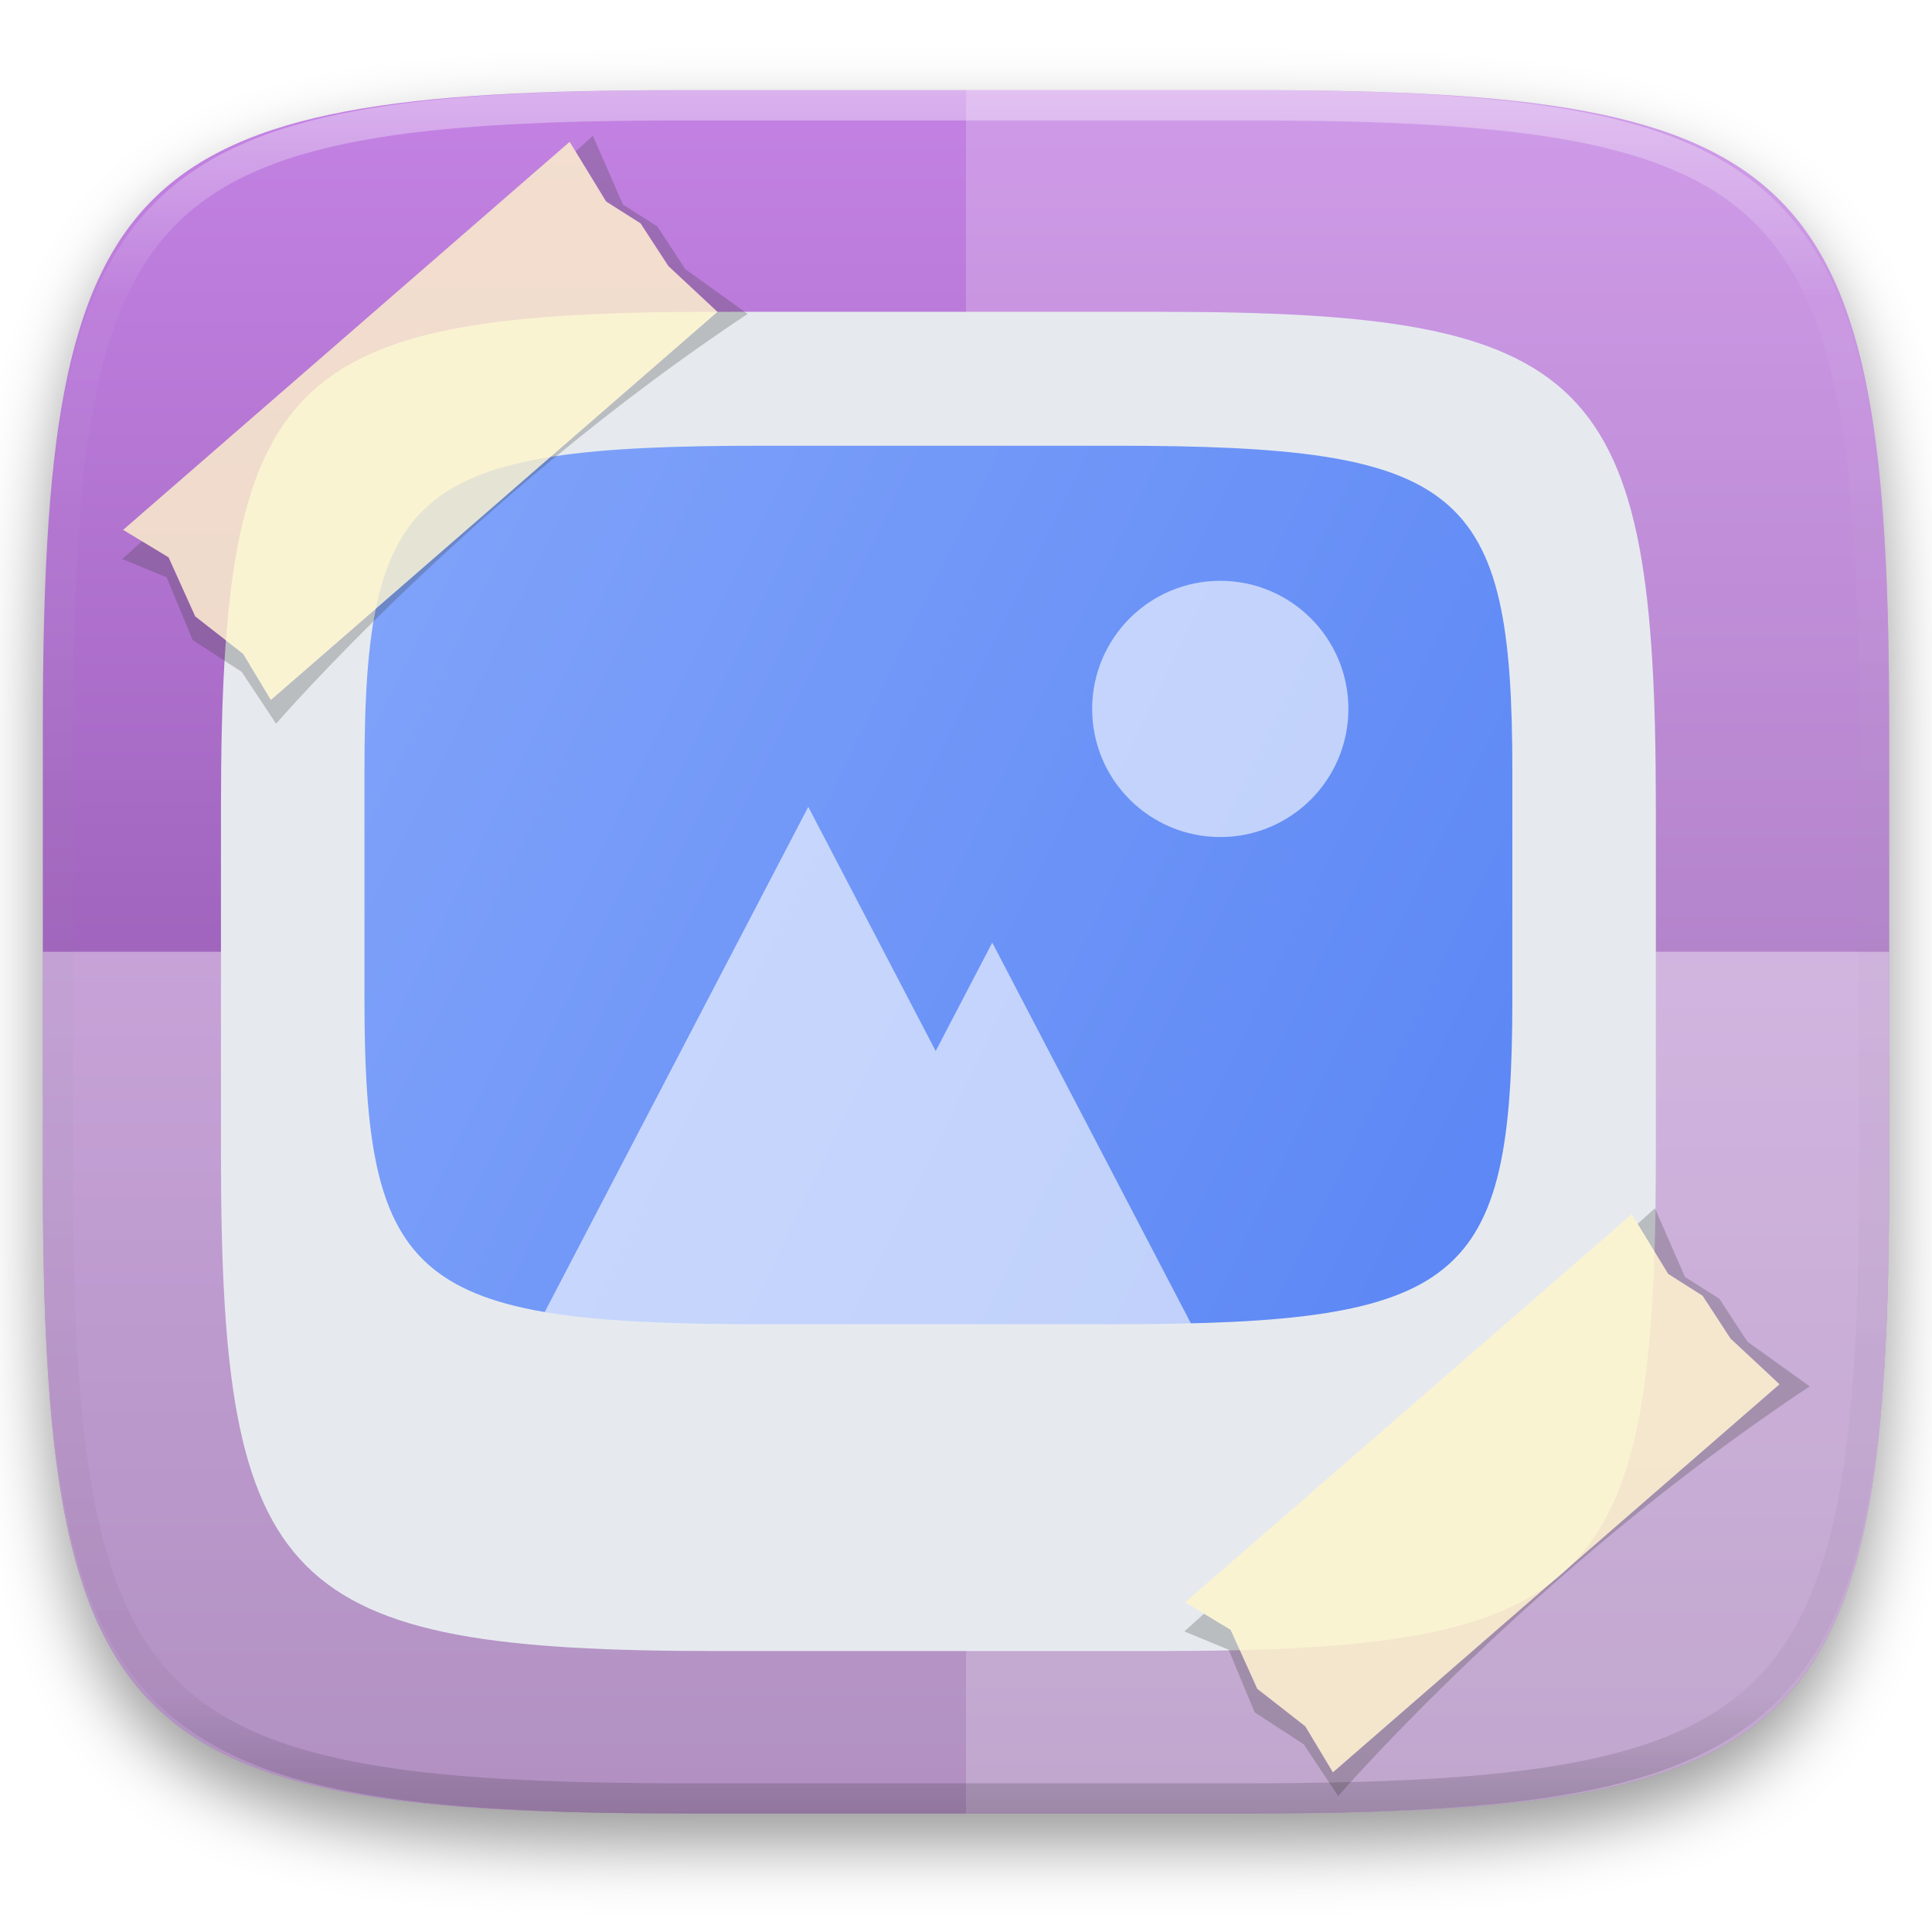
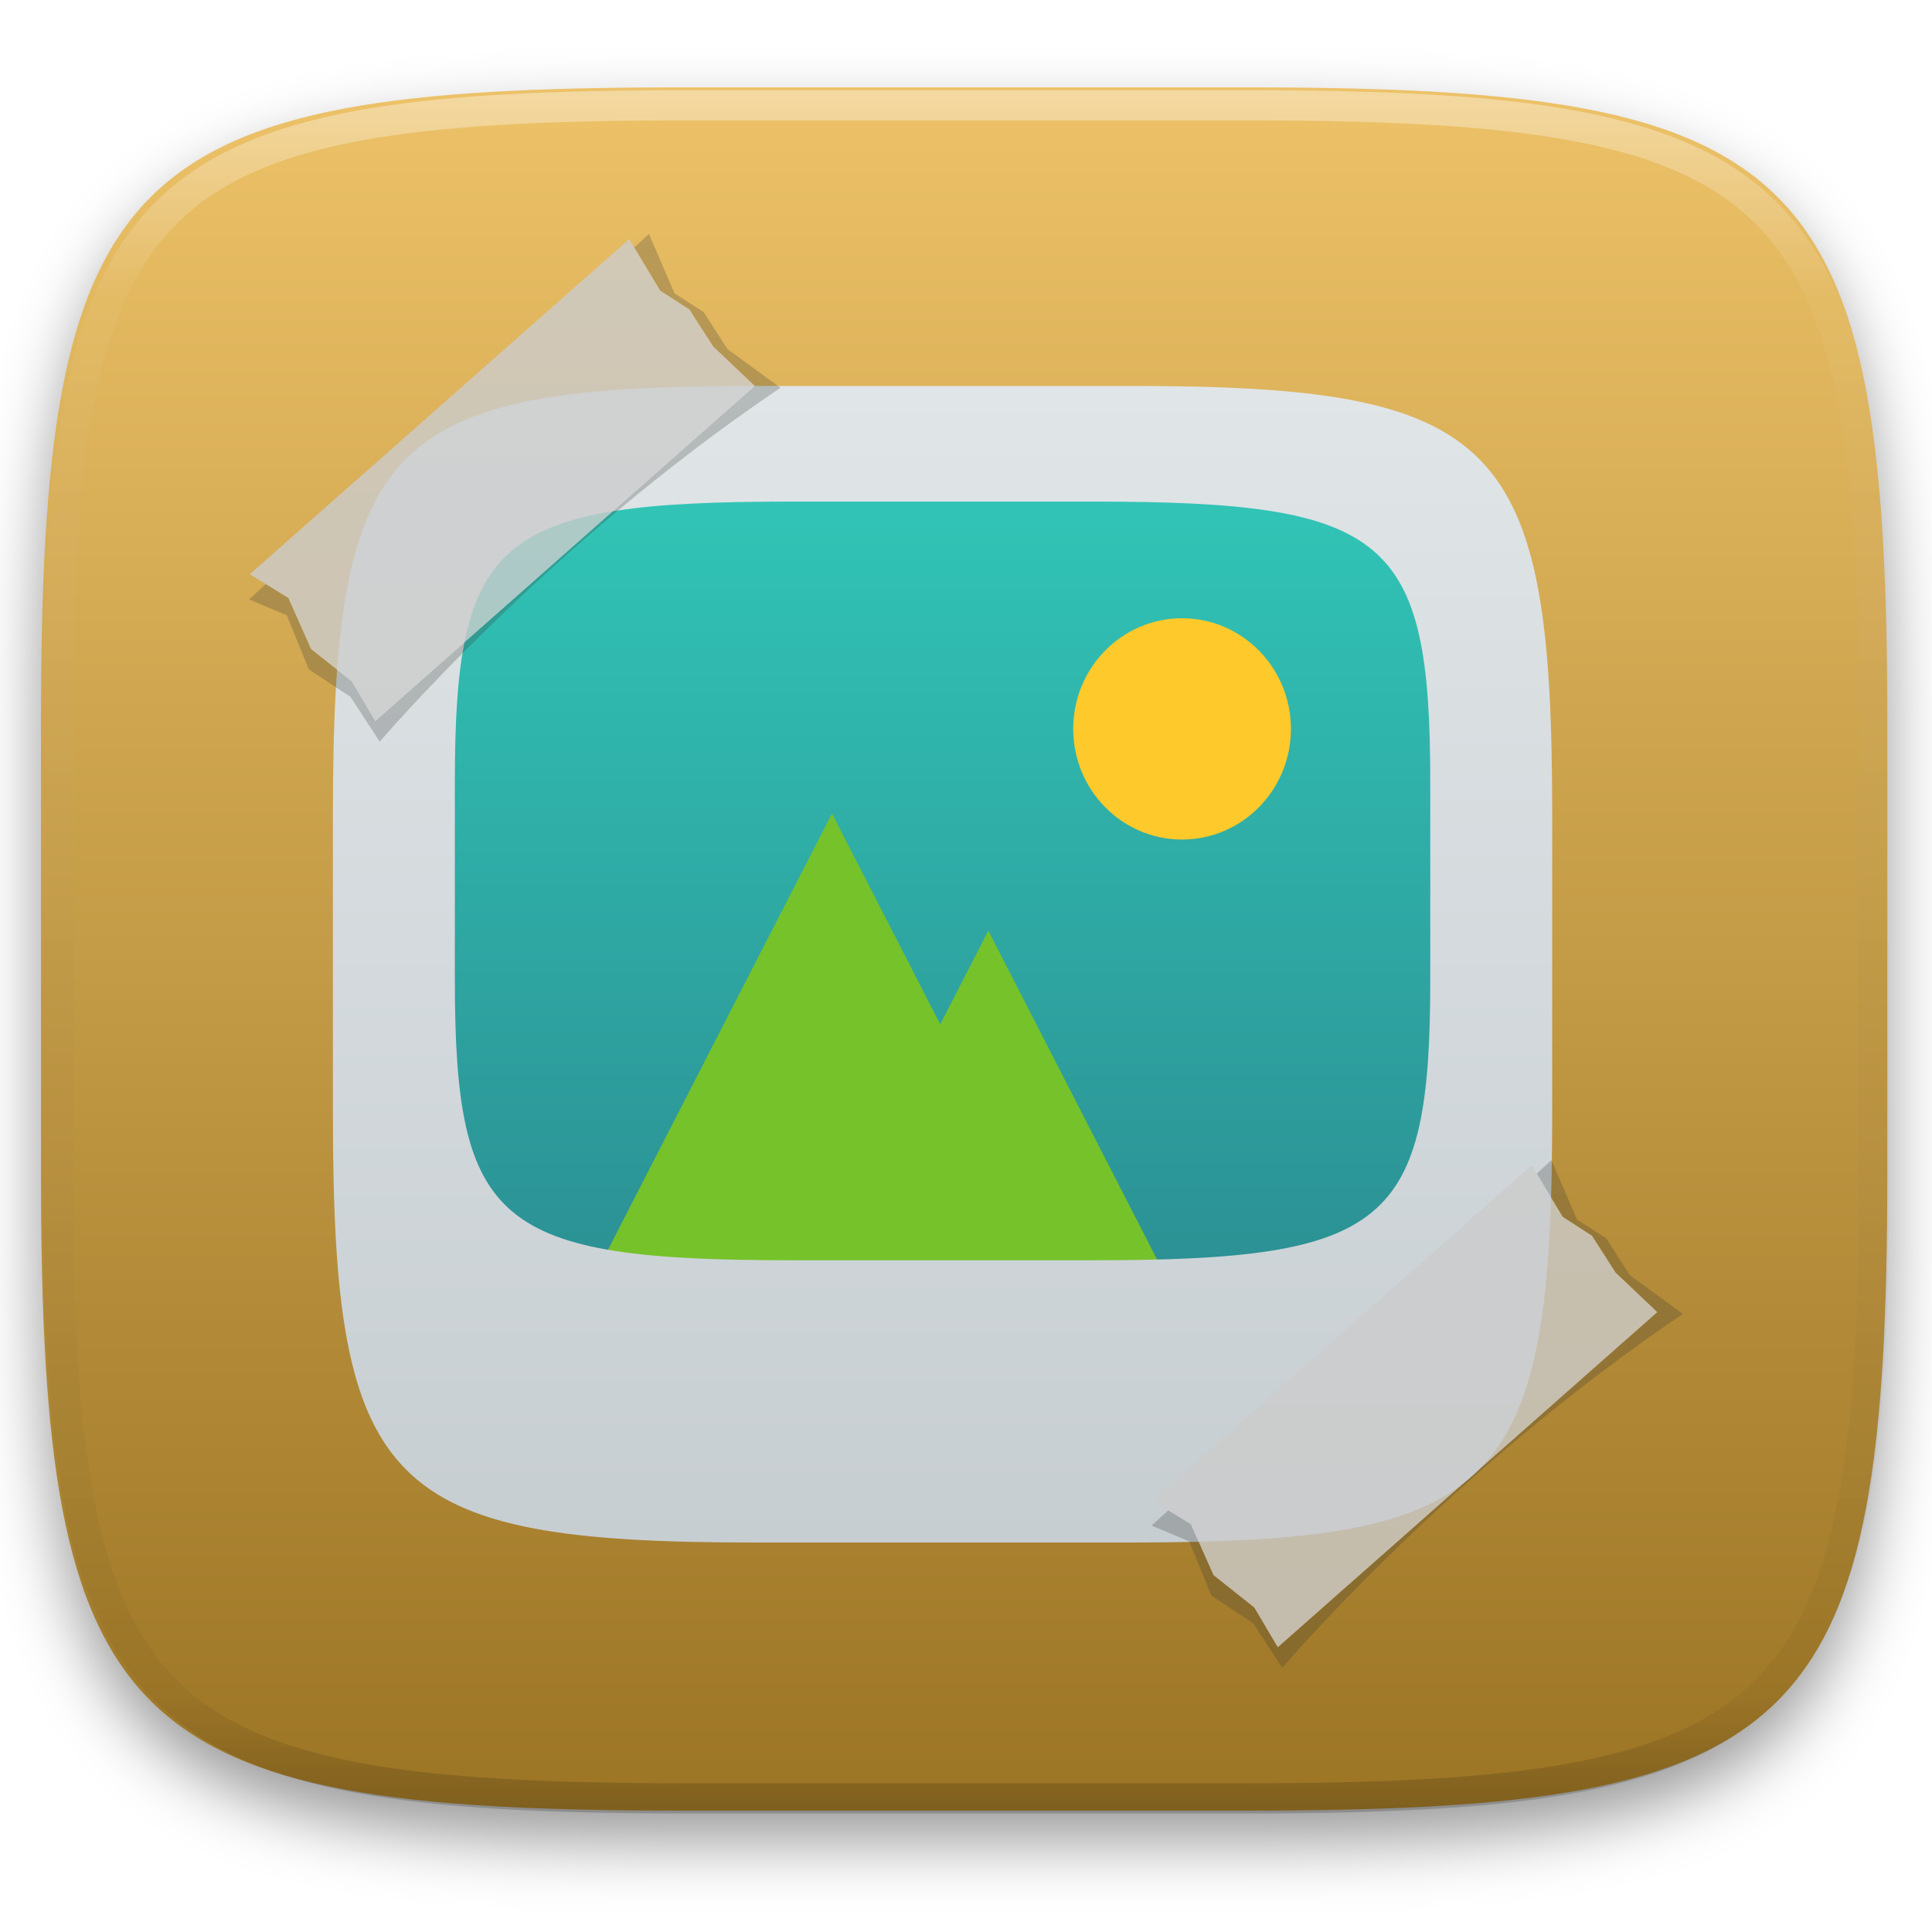
<svg xmlns="http://www.w3.org/2000/svg" style="isolation:isolate" viewBox="0 0 256 256" width="256" height="256">
-   <g id="Group" filter="url(#l3BkGrq7906UktEuTARrOptZ4DK7ce1Q)">
-     <linearGradient id="_lgradient_75" x1="0.533" y1="1" x2="0.533" y2="0" gradientTransform="matrix(244.648,0,0,228.338,5.676,11.947)" gradientUnits="userSpaceOnUse">
-       <stop offset="0%" stop-opacity="1" style="stop-color:rgb(125,70,152)" />
-       <stop offset="100%" stop-opacity="1" style="stop-color:rgb(196,131,228)" />
-     </linearGradient>
-     <path d=" M 165.685 11.947 C 239.74 11.947 250.324 22.504 250.324 96.491 L 250.324 155.742 C 250.324 229.728 239.74 240.285 165.685 240.285 L 90.315 240.285 C 16.26 240.285 5.676 229.728 5.676 155.742 L 5.676 96.491 C 5.676 22.504 16.26 11.947 90.315 11.947 L 165.685 11.947 L 165.685 11.947 Z " id="Path" fill="url(#_lgradient_75)" />
-   </g>
  <defs>
-     <filter id="l3BkGrq7906UktEuTARrOptZ4DK7ce1Q" x="-200%" y="-200%" width="400%" height="400%" filterUnits="objectBoundingBox" color-interpolation-filters="sRGB">
+     <filter id="ZNAiH2w5FF4M85NIdRrDRyLE6dWk3B7p" x="-200%" y="-200%" width="400%" height="400%" filterUnits="objectBoundingBox" color-interpolation-filters="sRGB">
      <feGaussianBlur in="SourceGraphic" stdDeviation="4.294" />
      <feOffset dx="0" dy="4" result="pf_100_offsetBlur" />
      <feFlood flood-color="#000000" flood-opacity="0.4" />
      <feComposite in2="pf_100_offsetBlur" operator="in" result="pf_100_dropShadow" />
      <feBlend in="SourceGraphic" in2="pf_100_dropShadow" mode="normal" />
    </filter>
  </defs>
-   <g opacity="0.4">
-     <path d=" M 5.676 126.116 L 5.676 155.742 C 5.676 229.728 16.26 240.285 90.315 240.285 L 165.685 240.285 C 239.74 240.285 250.324 229.728 250.324 155.742 L 250.324 126.116 L 5.676 126.116 L 5.676 126.116 Z " id="Path" fill="rgb(255,255,255)" />
-   </g>
-   <g opacity="0.2">
-     <path d=" M 128 11.947 L 128 240.285 L 165.685 240.285 C 239.74 240.285 250.324 229.728 250.324 155.742 L 250.324 96.491 C 250.324 22.504 239.74 11.947 165.685 11.947 L 128 11.947 L 128 11.947 Z " id="Path" fill="rgb(255,255,255)" />
-   </g>
-   <linearGradient id="_lgradient_76" x1="1.071" y1="0.833" x2="-0.071" y2="0.344" gradientTransform="matrix(161.609,0,0,138.5259,43.54,55.2301)" gradientUnits="userSpaceOnUse">
-     <stop offset="0%" stop-opacity="1" style="stop-color:rgb(88,132,244)" />
-     <stop offset="100%" stop-opacity="1" style="stop-color:rgb(128,163,250)" />
-   </linearGradient>
-   <path d=" M 205.149 83.315 C 205.149 57.85 202.533 55.11 177.016 55.234 L 71.672 55.234 C 46.156 55.109 43.54 57.85 43.54 83.315 L 43.54 165.676 C 43.54 191.141 46.155 193.756 71.672 193.756 L 177.016 193.756 C 202.533 193.756 205.149 191.141 205.149 165.676 L 205.149 83.315 L 205.149 83.315 Z " id="Path" fill="url(#_lgradient_76)" />
-   <g opacity="0.6">
-     <path d=" M 107.101 106.911 L 71.12 175.873 L 158.073 175.873 L 131.479 124.901 L 123.983 139.269 L 107.101 106.911 L 107.101 106.911 Z  M 161.692 76.961 C 152.317 76.961 144.716 84.562 144.716 93.937 C 144.716 103.312 152.317 110.913 161.692 110.913 C 171.067 110.913 178.668 103.312 178.668 93.937 C 178.668 84.562 171.067 76.961 161.692 76.961 Z " id="Compound Path" fill="rgb(255,255,255)" />
-   </g>
-   <linearGradient id="_lgradient_77" x1="0.567" y1="1.071" x2="0.567" y2="-0.071" gradientTransform="matrix(190.128,0,0,177.452,29.28,41.318)" gradientUnits="userSpaceOnUse">
-     <stop offset="0%" stop-opacity="1" style="stop-color:rgb(230,234,239)" />
-     <stop offset="100%" stop-opacity="1" style="stop-color:rgb(230,234,239)" />
-   </linearGradient>
-   <path d=" M 95.058 41.318 C 37.506 41.318 29.28 49.521 29.28 107.02 L 29.28 153.066 C 29.28 210.564 37.506 218.77 95.058 218.77 L 153.63 218.77 C 211.182 218.77 219.408 210.564 219.408 153.066 L 219.408 107.02 C 219.408 49.521 211.182 41.318 153.63 41.318 L 95.058 41.318 L 95.058 41.318 Z  M 100.914 59.062 L 147.774 59.062 C 193.816 59.062 200.395 64.444 200.395 102.161 L 200.395 132.366 C 200.395 170.082 193.816 175.464 147.774 175.464 L 100.914 175.464 C 54.873 175.464 48.293 170.082 48.293 132.366 L 48.293 102.161 C 48.293 64.444 54.873 59.062 100.914 59.062 Z " id="Compound Path" fill="url(#_lgradient_77)" />
-   <g opacity="0.25">
-     <path d=" M 99.069 41.6 L 90.806 35.668 L 87.11 30.004 L 82.549 27.109 L 78.561 18 L 76.262 20.067 L 80.311 26.699 L 84.871 29.595 L 88.567 35.259 L 95.058 41.318 L 35.891 92.735 L 32.228 86.638 L 25.87 81.674 L 22.34 73.848 L 18.817 71.72 L 16.203 74.07 L 22.077 76.497 L 25.525 84.797 L 32.028 89.031 L 36.583 95.898 C 36.584 95.899 62.623 65.74 99.069 41.6 Z " id="Path" fill="rgb(53,54,53)" />
-   </g>
-   <g opacity="0.8">
-     <path d=" M 18.818 71.721 L 22.341 73.849 L 25.87 81.675 L 32.228 86.639 L 35.891 92.735 L 95.059 41.318 L 88.567 35.26 L 84.872 29.595 L 80.311 26.699 L 76.262 20.067 L 75.483 18.792 L 16.315 70.209 L 18.818 71.721 L 18.818 71.721 Z " id="Path" fill="rgb(255,245,203)" />
-   </g>
-   <g opacity="0.25">
-     <path d=" M 239.797 183.702 L 231.534 177.771 L 227.838 172.107 L 223.278 169.211 L 219.289 160.102 L 216.99 162.169 L 221.039 168.802 L 225.599 171.697 L 229.295 177.361 L 235.786 183.42 L 176.619 234.837 L 172.956 228.741 L 166.598 223.776 L 163.068 215.951 L 159.545 213.822 L 156.931 216.173 L 162.806 218.599 L 166.253 226.9 L 172.756 231.133 L 177.311 238 C 177.312 238.001 203.351 207.842 239.797 183.702 L 239.797 183.702 Z " id="Path" fill="rgb(53,54,53)" />
-   </g>
-   <g opacity="0.8">
-     <path d=" M 166.599 223.777 L 172.957 228.741 L 176.619 234.838 L 235.787 183.421 L 229.296 177.362 L 225.6 171.698 L 221.04 168.802 L 216.99 162.169 L 216.211 160.894 L 157.044 212.311 L 159.546 213.823 L 163.069 215.951 L 166.599 223.777 L 166.599 223.777 Z " id="Path" fill="rgb(255,245,203)" />
+   <g filter="url(#ZNAiH2w5FF4M85NIdRrDRyLE6dWk3B7p)">
+     <linearGradient id="_lgradient_20" x1="0" y1="0" x2="-1.8369701987210297e-16" y2="1" gradientTransform="matrix(244.648,0,0,228.338,5.43,11.577)" gradientUnits="userSpaceOnUse">
+       <stop offset="0%" stop-opacity="1" style="stop-color:rgb(237,194,104)" />
+       <stop offset="100%" stop-opacity="1" style="stop-color:rgb(155,116,36)" />
+     </linearGradient>
+     <path d=" M 165.439 11.577 C 239.495 11.577 250.078 22.134 250.078 96.12 L 250.078 155.371 C 250.078 229.358 239.495 239.915 165.439 239.915 L 90.069 239.915 C 16.014 239.915 5.43 229.358 5.43 155.371 L 5.43 96.12 C 5.43 22.134 16.014 11.577 90.069 11.577 L 165.439 11.577 Z " id="shape" fill="url(#_lgradient_20)" />
  </g>
  <g opacity="0.4">
-     <linearGradient id="_lgradient_78" x1="0.517" y1="0" x2="0.517" y2="1" gradientTransform="matrix(244.65,0,0,228.34,5.68,11.95)" gradientUnits="userSpaceOnUse">
+     <linearGradient id="_lgradient_21" x1="0.517" y1="0" x2="0.517" y2="1" gradientTransform="matrix(244.65,0,0,228.34,5.68,11.95)" gradientUnits="userSpaceOnUse">
      <stop offset="0%" stop-opacity="1" style="stop-color:rgb(255,255,255)" />
      <stop offset="12.5%" stop-opacity="0.098" style="stop-color:rgb(255,255,255)" />
      <stop offset="92.5%" stop-opacity="0.098" style="stop-color:rgb(0,0,0)" />
      <stop offset="100%" stop-opacity="0.498" style="stop-color:rgb(0,0,0)" />
    </linearGradient>
-     <path d=" M 165.068 11.951 C 169.396 11.941 173.724 11.991 178.052 12.089 C 181.927 12.167 185.803 12.315 189.678 12.541 C 193.131 12.737 196.583 13.022 200.026 13.395 C 203.085 13.73 206.144 14.181 209.174 14.741 C 211.889 15.243 214.574 15.881 217.22 16.657 C 219.62 17.355 221.971 18.219 224.243 19.241 C 226.358 20.184 228.384 21.304 230.302 22.591 C 232.142 23.829 233.863 25.244 235.437 26.806 C 237.001 28.378 238.417 30.088 239.656 31.925 C 240.945 33.841 242.066 35.865 243.02 37.967 C 244.043 40.247 244.909 42.585 245.617 44.972 C 246.394 47.615 247.034 50.297 247.535 53.009 C 248.096 56.035 248.548 59.081 248.883 62.136 C 249.257 65.575 249.542 69.014 249.739 72.462 C 249.965 76.323 250.112 80.194 250.201 84.055 C 250.289 88.378 250.339 92.701 250.329 97.014 L 250.329 155.226 C 250.339 159.549 250.289 163.862 250.201 168.185 C 250.112 172.056 249.965 175.917 249.739 179.778 C 249.542 183.226 249.257 186.675 248.883 190.104 C 248.548 193.159 248.096 196.215 247.535 199.241 C 247.034 201.943 246.394 204.625 245.617 207.268 C 244.909 209.655 244.043 212.003 243.02 214.273 C 242.066 216.385 240.945 218.399 239.656 220.315 C 238.417 222.152 237.001 223.872 235.437 225.434 C 233.863 226.996 232.142 228.411 230.302 229.649 C 228.384 230.936 226.358 232.056 224.243 232.999 C 221.971 234.021 219.62 234.885 217.22 235.593 C 214.574 236.369 211.889 237.007 209.174 237.499 C 206.144 238.068 203.085 238.51 200.026 238.845 C 196.583 239.218 193.131 239.503 189.678 239.699 C 185.803 239.925 181.927 240.073 178.052 240.161 C 173.724 240.249 169.396 240.299 165.068 240.289 L 90.942 240.289 C 86.614 240.299 82.286 240.249 77.958 240.161 C 74.083 240.073 70.207 239.925 66.332 239.699 C 62.879 239.503 59.427 239.218 55.984 238.845 C 52.925 238.51 49.866 238.068 46.836 237.499 C 44.121 237.007 41.436 236.369 38.79 235.593 C 36.39 234.885 34.039 234.021 31.767 232.999 C 29.652 232.056 27.626 230.936 25.708 229.649 C 23.868 228.411 22.147 226.996 20.573 225.434 C 19.009 223.872 17.593 222.152 16.354 220.315 C 15.065 218.399 13.944 216.385 12.99 214.273 C 11.967 212.003 11.101 209.655 10.393 207.268 C 9.616 204.625 8.976 201.943 8.475 199.241 C 7.914 196.215 7.462 193.159 7.127 190.104 C 6.753 186.675 6.468 183.226 6.271 179.778 C 6.045 175.917 5.898 172.056 5.809 168.185 C 5.721 163.862 5.671 159.549 5.681 155.226 L 5.681 97.014 C 5.671 92.701 5.721 88.378 5.809 84.055 C 5.898 80.194 6.045 76.323 6.271 72.462 C 6.468 69.014 6.753 65.575 7.127 62.136 C 7.462 59.081 7.914 56.035 8.475 53.009 C 8.976 50.297 9.616 47.615 10.393 44.972 C 11.101 42.585 11.967 40.247 12.99 37.967 C 13.944 35.865 15.065 33.841 16.354 31.925 C 17.593 30.088 19.009 28.378 20.573 26.806 C 22.147 25.244 23.868 23.829 25.708 22.591 C 27.626 21.304 29.652 20.184 31.767 19.241 C 34.039 18.219 36.39 17.355 38.79 16.657 C 41.436 15.881 44.121 15.243 46.836 14.741 C 49.866 14.181 52.925 13.73 55.984 13.395 C 59.427 13.022 62.879 12.737 66.332 12.541 C 70.207 12.315 74.083 12.167 77.958 12.089 C 82.286 11.991 86.614 11.941 90.942 11.951 L 165.068 11.951 Z  M 165.078 15.96 C 169.376 15.95 173.675 15.999 177.973 16.087 C 181.8 16.176 185.626 16.323 189.452 16.539 C 192.836 16.736 196.219 17.011 199.583 17.384 C 202.554 17.699 205.515 18.131 208.446 18.681 C 211.023 19.153 213.58 19.762 216.099 20.499 C 218.322 21.147 220.495 21.953 222.6 22.896 C 224.509 23.751 226.338 24.763 228.069 25.922 C 229.692 27.013 231.207 28.26 232.594 29.646 C 233.981 31.031 235.23 32.544 236.332 34.165 C 237.492 35.894 238.506 37.712 239.361 39.608 C 240.306 41.72 241.112 43.892 241.761 46.102 C 242.509 48.617 243.109 51.162 243.591 53.736 C 244.132 56.664 244.565 59.611 244.889 62.578 C 245.263 65.938 245.539 69.308 245.735 72.688 C 245.952 76.51 246.109 80.322 246.188 84.144 C 246.276 88.437 246.325 92.721 246.325 97.014 C 246.325 97.014 246.325 97.014 246.325 97.014 L 246.325 155.226 C 246.325 155.226 246.325 155.226 246.325 155.226 C 246.325 159.519 246.276 163.803 246.188 168.096 C 246.109 171.918 245.952 175.74 245.735 179.552 C 245.539 182.932 245.263 186.302 244.889 189.672 C 244.565 192.629 244.132 195.576 243.591 198.504 C 243.109 201.078 242.509 203.623 241.761 206.138 C 241.112 208.358 240.306 210.52 239.361 212.632 C 238.506 214.528 237.492 216.356 236.332 218.075 C 235.23 219.706 233.981 221.219 232.594 222.604 C 231.207 223.98 229.692 225.227 228.069 226.318 C 226.338 227.477 224.509 228.489 222.6 229.344 C 220.495 230.297 218.322 231.093 216.099 231.741 C 213.58 232.478 211.023 233.087 208.446 233.559 C 205.515 234.109 202.554 234.541 199.583 234.865 C 196.219 235.229 192.836 235.514 189.452 235.701 C 185.626 235.917 181.8 236.074 177.973 236.153 C 173.675 236.251 169.376 236.29 165.078 236.29 C 165.078 236.29 165.078 236.29 165.068 236.29 L 90.942 236.29 C 90.932 236.29 90.932 236.29 90.932 236.29 C 86.634 236.29 82.335 236.251 78.037 236.153 C 74.21 236.074 70.384 235.917 66.558 235.701 C 63.174 235.514 59.791 235.229 56.427 234.865 C 53.456 234.541 50.495 234.109 47.564 233.559 C 44.987 233.087 42.43 232.478 39.911 231.741 C 37.688 231.093 35.515 230.297 33.41 229.344 C 31.501 228.489 29.672 227.477 27.941 226.318 C 26.318 225.227 24.803 223.98 23.416 222.604 C 22.029 221.219 20.78 219.706 19.678 218.075 C 18.518 216.356 17.504 214.528 16.649 212.632 C 15.704 210.52 14.898 208.358 14.249 206.138 C 13.501 203.623 12.901 201.078 12.419 198.504 C 11.878 195.576 11.445 192.629 11.121 189.672 C 10.747 186.302 10.472 182.932 10.275 179.552 C 10.058 175.74 9.901 171.918 9.822 168.096 C 9.734 163.803 9.685 159.519 9.685 155.226 C 9.685 155.226 9.685 155.226 9.685 155.226 L 9.685 97.014 C 9.685 97.014 9.685 97.014 9.685 97.014 C 9.685 92.721 9.734 88.437 9.822 84.144 C 9.901 80.322 10.058 76.51 10.275 72.688 C 10.472 69.308 10.747 65.938 11.121 62.578 C 11.445 59.611 11.878 56.664 12.419 53.736 C 12.901 51.162 13.501 48.617 14.249 46.102 C 14.898 43.892 15.704 41.72 16.649 39.608 C 17.504 37.712 18.518 35.894 19.678 34.165 C 20.78 32.544 22.029 31.031 23.416 29.646 C 24.803 28.26 26.318 27.013 27.941 25.922 C 29.672 24.763 31.501 23.751 33.41 22.896 C 35.515 21.953 37.688 21.147 39.911 20.499 C 42.43 19.762 44.987 19.153 47.564 18.681 C 50.495 18.131 53.456 17.699 56.427 17.384 C 59.791 17.011 63.174 16.736 66.558 16.539 C 70.384 16.323 74.21 16.176 78.037 16.087 C 82.335 15.999 86.634 15.95 90.932 15.96 C 90.932 15.96 90.932 15.96 90.942 15.96 L 165.068 15.96 C 165.078 15.96 165.078 15.96 165.078 15.96 Z " fill-rule="evenodd" id="highlight" fill="url(#_lgradient_78)" />
+     <path d=" M 165.068 11.951 C 169.396 11.941 173.724 11.991 178.052 12.089 C 181.927 12.167 185.803 12.315 189.678 12.541 C 193.131 12.737 196.583 13.022 200.026 13.395 C 203.085 13.73 206.144 14.181 209.174 14.741 C 211.889 15.243 214.574 15.881 217.22 16.657 C 219.62 17.355 221.971 18.219 224.243 19.241 C 226.358 20.184 228.384 21.304 230.302 22.591 C 232.142 23.829 233.863 25.244 235.437 26.806 C 237.001 28.378 238.417 30.088 239.656 31.925 C 240.945 33.841 242.066 35.865 243.02 37.967 C 244.043 40.247 244.909 42.585 245.617 44.972 C 246.394 47.615 247.034 50.297 247.535 53.009 C 248.096 56.035 248.548 59.081 248.883 62.136 C 249.257 65.575 249.542 69.014 249.739 72.462 C 249.965 76.323 250.112 80.194 250.201 84.055 C 250.289 88.378 250.339 92.701 250.329 97.014 L 250.329 155.226 C 250.339 159.549 250.289 163.862 250.201 168.185 C 250.112 172.056 249.965 175.917 249.739 179.778 C 249.542 183.226 249.257 186.675 248.883 190.104 C 248.548 193.159 248.096 196.215 247.535 199.241 C 247.034 201.943 246.394 204.625 245.617 207.268 C 244.909 209.655 244.043 212.003 243.02 214.273 C 242.066 216.385 240.945 218.399 239.656 220.315 C 238.417 222.152 237.001 223.872 235.437 225.434 C 233.863 226.996 232.142 228.411 230.302 229.649 C 228.384 230.936 226.358 232.056 224.243 232.999 C 221.971 234.021 219.62 234.885 217.22 235.593 C 214.574 236.369 211.889 237.007 209.174 237.499 C 206.144 238.068 203.085 238.51 200.026 238.845 C 196.583 239.218 193.131 239.503 189.678 239.699 C 185.803 239.925 181.927 240.073 178.052 240.161 C 173.724 240.249 169.396 240.299 165.068 240.289 L 90.942 240.289 C 86.614 240.299 82.286 240.249 77.958 240.161 C 74.083 240.073 70.207 239.925 66.332 239.699 C 62.879 239.503 59.427 239.218 55.984 238.845 C 52.925 238.51 49.866 238.068 46.836 237.499 C 44.121 237.007 41.436 236.369 38.79 235.593 C 36.39 234.885 34.039 234.021 31.767 232.999 C 29.652 232.056 27.626 230.936 25.708 229.649 C 23.868 228.411 22.147 226.996 20.573 225.434 C 19.009 223.872 17.593 222.152 16.354 220.315 C 15.065 218.399 13.944 216.385 12.99 214.273 C 11.967 212.003 11.101 209.655 10.393 207.268 C 9.616 204.625 8.976 201.943 8.475 199.241 C 7.914 196.215 7.462 193.159 7.127 190.104 C 6.753 186.675 6.468 183.226 6.271 179.778 C 6.045 175.917 5.898 172.056 5.809 168.185 C 5.721 163.862 5.671 159.549 5.681 155.226 L 5.681 97.014 C 5.671 92.701 5.721 88.378 5.809 84.055 C 5.898 80.194 6.045 76.323 6.271 72.462 C 6.468 69.014 6.753 65.575 7.127 62.136 C 7.462 59.081 7.914 56.035 8.475 53.009 C 8.976 50.297 9.616 47.615 10.393 44.972 C 11.101 42.585 11.967 40.247 12.99 37.967 C 13.944 35.865 15.065 33.841 16.354 31.925 C 17.593 30.088 19.009 28.378 20.573 26.806 C 22.147 25.244 23.868 23.829 25.708 22.591 C 27.626 21.304 29.652 20.184 31.767 19.241 C 34.039 18.219 36.39 17.355 38.79 16.657 C 41.436 15.881 44.121 15.243 46.836 14.741 C 49.866 14.181 52.925 13.73 55.984 13.395 C 59.427 13.022 62.879 12.737 66.332 12.541 C 70.207 12.315 74.083 12.167 77.958 12.089 C 82.286 11.991 86.614 11.941 90.942 11.951 L 165.068 11.951 Z  M 165.078 15.96 C 169.376 15.95 173.675 15.999 177.973 16.087 C 181.8 16.176 185.626 16.323 189.452 16.539 C 192.836 16.736 196.219 17.011 199.583 17.384 C 202.554 17.699 205.515 18.131 208.446 18.681 C 211.023 19.153 213.58 19.762 216.099 20.499 C 218.322 21.147 220.495 21.953 222.6 22.896 C 224.509 23.751 226.338 24.763 228.069 25.922 C 229.692 27.013 231.207 28.26 232.594 29.646 C 233.981 31.031 235.23 32.544 236.332 34.165 C 237.492 35.894 238.506 37.712 239.361 39.608 C 240.306 41.72 241.112 43.892 241.761 46.102 C 242.509 48.617 243.109 51.162 243.591 53.736 C 244.132 56.664 244.565 59.611 244.889 62.578 C 245.263 65.938 245.539 69.308 245.735 72.688 C 245.952 76.51 246.109 80.322 246.188 84.144 C 246.276 88.437 246.325 92.721 246.325 97.014 C 246.325 97.014 246.325 97.014 246.325 97.014 L 246.325 155.226 C 246.325 155.226 246.325 155.226 246.325 155.226 C 246.325 159.519 246.276 163.803 246.188 168.096 C 246.109 171.918 245.952 175.74 245.735 179.552 C 245.539 182.932 245.263 186.302 244.889 189.672 C 244.565 192.629 244.132 195.576 243.591 198.504 C 243.109 201.078 242.509 203.623 241.761 206.138 C 241.112 208.358 240.306 210.52 239.361 212.632 C 238.506 214.528 237.492 216.356 236.332 218.075 C 235.23 219.706 233.981 221.219 232.594 222.604 C 231.207 223.98 229.692 225.227 228.069 226.318 C 226.338 227.477 224.509 228.489 222.6 229.344 C 220.495 230.297 218.322 231.093 216.099 231.741 C 213.58 232.478 211.023 233.087 208.446 233.559 C 205.515 234.109 202.554 234.541 199.583 234.865 C 196.219 235.229 192.836 235.514 189.452 235.701 C 185.626 235.917 181.8 236.074 177.973 236.153 C 173.675 236.251 169.376 236.29 165.078 236.29 C 165.078 236.29 165.078 236.29 165.068 236.29 L 90.942 236.29 C 90.932 236.29 90.932 236.29 90.932 236.29 C 86.634 236.29 82.335 236.251 78.037 236.153 C 74.21 236.074 70.384 235.917 66.558 235.701 C 63.174 235.514 59.791 235.229 56.427 234.865 C 53.456 234.541 50.495 234.109 47.564 233.559 C 44.987 233.087 42.43 232.478 39.911 231.741 C 37.688 231.093 35.515 230.297 33.41 229.344 C 31.501 228.489 29.672 227.477 27.941 226.318 C 26.318 225.227 24.803 223.98 23.416 222.604 C 22.029 221.219 20.78 219.706 19.678 218.075 C 18.518 216.356 17.504 214.528 16.649 212.632 C 15.704 210.52 14.898 208.358 14.249 206.138 C 13.501 203.623 12.901 201.078 12.419 198.504 C 11.878 195.576 11.445 192.629 11.121 189.672 C 10.747 186.302 10.472 182.932 10.275 179.552 C 10.058 175.74 9.901 171.918 9.822 168.096 C 9.734 163.803 9.685 159.519 9.685 155.226 C 9.685 155.226 9.685 155.226 9.685 155.226 L 9.685 97.014 C 9.685 97.014 9.685 97.014 9.685 97.014 C 9.685 92.721 9.734 88.437 9.822 84.144 C 9.901 80.322 10.058 76.51 10.275 72.688 C 10.472 69.308 10.747 65.938 11.121 62.578 C 11.445 59.611 11.878 56.664 12.419 53.736 C 12.901 51.162 13.501 48.617 14.249 46.102 C 14.898 43.892 15.704 41.72 16.649 39.608 C 17.504 37.712 18.518 35.894 19.678 34.165 C 20.78 32.544 22.029 31.031 23.416 29.646 C 24.803 28.26 26.318 27.013 27.941 25.922 C 29.672 24.763 31.501 23.751 33.41 22.896 C 35.515 21.953 37.688 21.147 39.911 20.499 C 42.43 19.762 44.987 19.153 47.564 18.681 C 50.495 18.131 53.456 17.699 56.427 17.384 C 59.791 17.011 63.174 16.736 66.558 16.539 C 70.384 16.323 74.21 16.176 78.037 16.087 C 82.335 15.999 86.634 15.95 90.932 15.96 C 90.932 15.96 90.932 15.96 90.942 15.96 L 165.068 15.96 C 165.078 15.96 165.078 15.96 165.078 15.96 Z " fill-rule="evenodd" id="highlight" fill="url(#_lgradient_21)" />
+   </g>
+   <g id="photo">
+     <linearGradient id="_lgradient_22" x1="0.5" y1="0" x2="0.5" y2="1" gradientTransform="matrix(137.328,0,0,119.636,56.23,63.153)" gradientUnits="userSpaceOnUse">
+       <stop offset="0%" stop-opacity="1" style="stop-color:rgb(49,198,183)" />
+       <stop offset="100%" stop-opacity="1" style="stop-color:rgb(43,137,143)" />
+     </linearGradient>
+     <path d=" M 193.558 87.408 C 193.558 65.416 191.335 63.05 169.652 63.157 L 80.135 63.157 C 58.453 63.049 56.23 65.416 56.23 87.408 L 56.23 158.538 C 56.23 180.531 58.452 182.789 80.135 182.789 L 169.652 182.789 C 191.335 182.789 193.558 180.531 193.558 158.538 L 193.558 87.408 L 193.558 87.408 Z " id="background" fill="url(#_lgradient_22)" />
+     <path d=" M 110.241 107.787 L 79.666 167.345 L 153.555 167.345 L 130.956 123.324 L 124.587 135.732 L 110.241 107.787 L 110.241 107.787 Z " id="montain" fill="rgb(118,194,43)" />
+     <path d=" M 156.63 81.921 C 148.663 81.921 142.205 88.485 142.205 96.582 C 142.205 104.679 148.663 111.243 156.63 111.243 C 164.596 111.243 171.055 104.679 171.055 96.582 C 171.055 88.485 164.596 81.921 156.63 81.921 Z " id="sun" fill="rgb(253,201,43)" />
+     <linearGradient id="_lgradient_23" x1="0" y1="0" x2="-1.8369701987210297e-16" y2="1" gradientTransform="matrix(161.562,0,0,153.254,44.112,51.138)" gradientUnits="userSpaceOnUse">
+       <stop offset="0%" stop-opacity="1" style="stop-color:rgb(224,229,231)" />
+       <stop offset="100%" stop-opacity="1" style="stop-color:rgb(199,206,210)" />
+     </linearGradient>
+     <path d=" M 100.007 51.138 C 51.102 51.138 44.112 58.223 44.112 107.881 L 44.112 147.648 C 44.112 197.305 51.102 204.392 100.007 204.392 L 149.779 204.392 C 198.684 204.392 205.674 197.305 205.674 147.648 L 205.674 107.881 C 205.674 58.223 198.684 51.138 149.779 51.138 L 100.007 51.138 L 100.007 51.138 Z  M 104.984 66.463 L 144.803 66.463 C 183.927 66.463 189.518 71.111 189.518 103.685 L 189.518 129.771 C 189.518 162.344 183.927 166.992 144.803 166.992 L 104.984 166.992 C 65.86 166.992 60.269 162.344 60.269 129.771 L 60.269 103.685 C 60.269 71.111 65.86 66.463 104.984 66.463 Z " id="photoframe" fill="url(#_lgradient_23)" />
+     <g id="bandaid 1">
+       <g opacity="0.25">
+         <path d=" M 103.416 51.382 L 96.394 46.259 L 93.254 41.367 L 89.378 38.867 L 85.989 31 L 84.035 32.785 L 87.476 38.513 L 91.351 41.014 L 94.492 45.905 L 100.007 51.138 L 49.73 95.544 L 46.617 90.278 L 41.215 85.991 L 38.215 79.232 L 35.221 77.395 L 33 79.424 L 37.991 81.52 L 40.921 88.688 L 46.447 92.345 L 50.318 98.276 C 50.319 98.276 72.446 72.23 103.416 51.382 Z " id="shadow" fill="rgb(53,54,53)" />
+       </g>
+       <g opacity="0.8">
+         <path d=" M 35.222 77.395 L 38.216 79.233 L 41.215 85.992 L 46.617 90.279 L 49.73 95.544 L 100.008 51.138 L 94.492 45.906 L 91.352 41.014 L 87.476 38.513 L 84.035 32.785 L 83.373 31.684 L 33.095 76.09 L 35.222 77.395 L 35.222 77.395 Z " id="bandaid" fill="rgb(204,204,204)" />
+       </g>
+     </g>
+     <g id="bandaid 2">
+       <g opacity="0.25">
+         <path d=" M 223 174.106 L 215.978 168.984 L 212.838 164.092 L 208.963 161.591 L 205.573 153.724 L 203.62 155.51 L 207.06 161.238 L 210.935 163.738 L 214.076 168.63 L 219.592 173.863 L 169.314 218.268 L 166.202 213.004 L 160.799 208.716 L 157.799 201.958 L 154.806 200.119 L 152.584 202.149 L 157.577 204.245 L 160.506 211.414 L 166.032 215.069 L 169.902 221 C 169.903 221.001 192.03 194.954 223 174.106 L 223 174.106 Z " id="shadow" fill="rgb(53,54,53)" />
+       </g>
+       <g opacity="0.8">
+         <path d=" M 160.8 208.716 L 166.202 213.004 L 169.314 218.269 L 219.592 173.864 L 214.077 168.631 L 210.936 163.739 L 207.061 161.238 L 203.62 155.51 L 202.958 154.408 L 152.68 198.814 L 154.806 200.12 L 157.8 201.958 L 160.8 208.716 L 160.8 208.716 Z " id="bandaid" fill="rgb(204,204,204)" />
+       </g>
+     </g>
  </g>
</svg>
